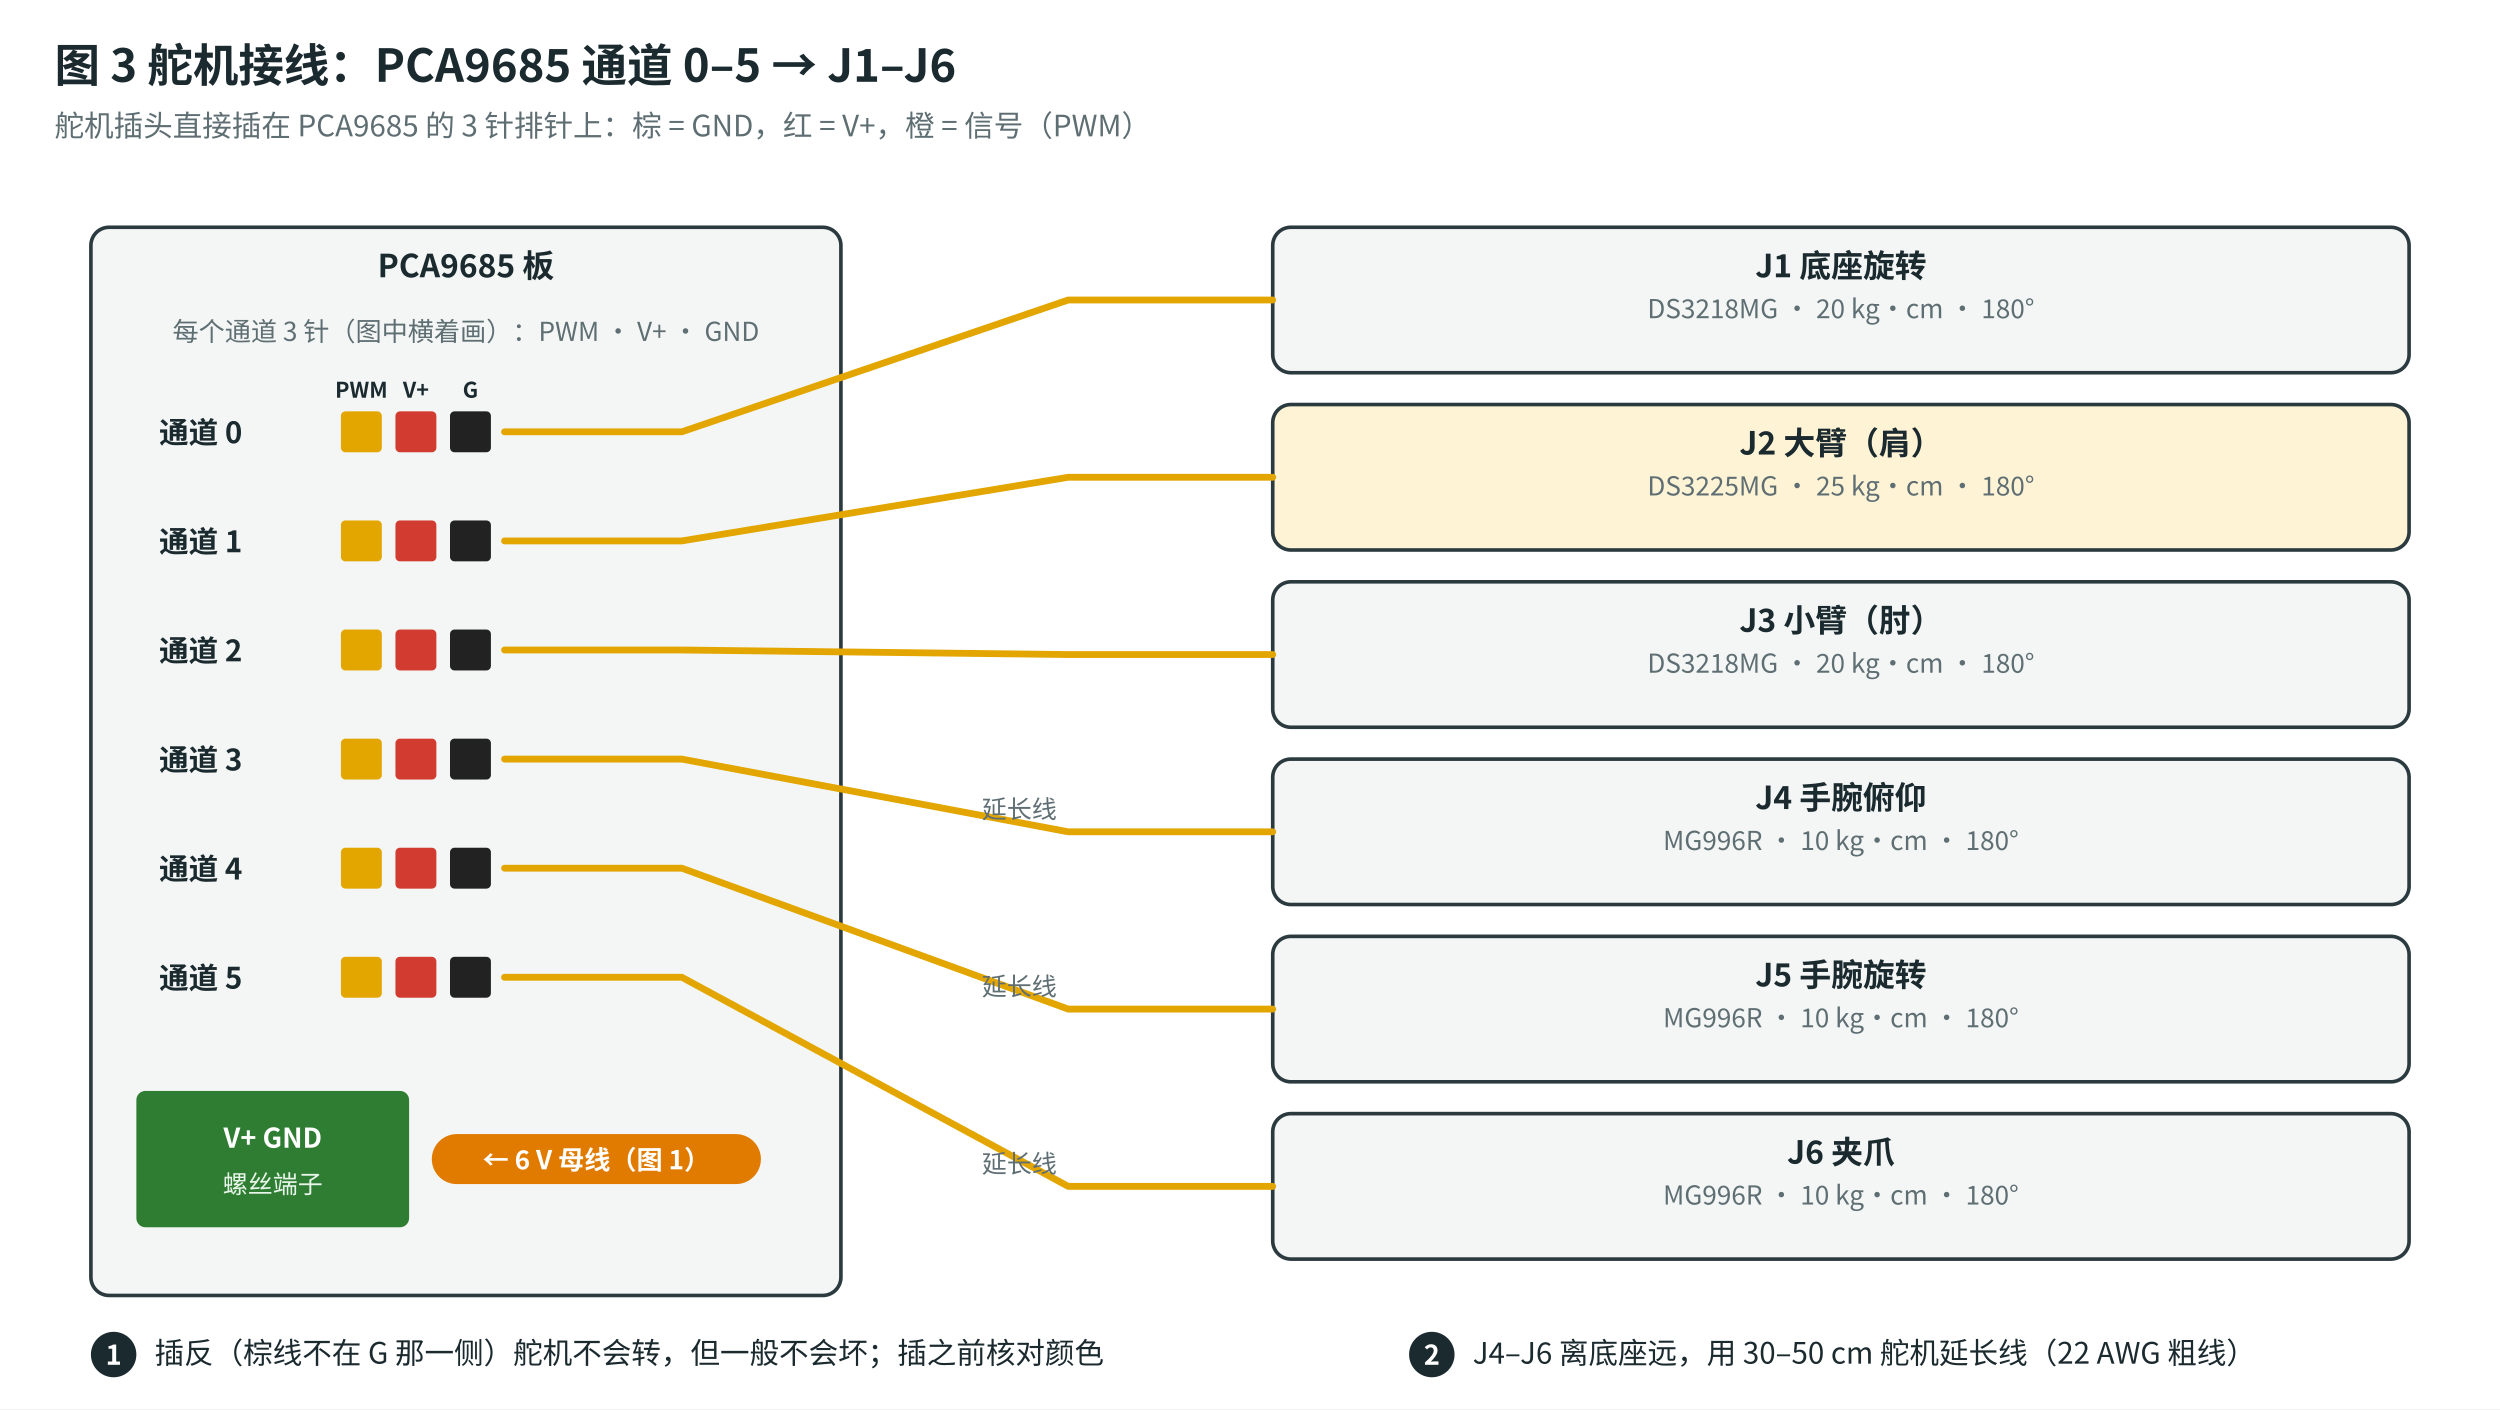
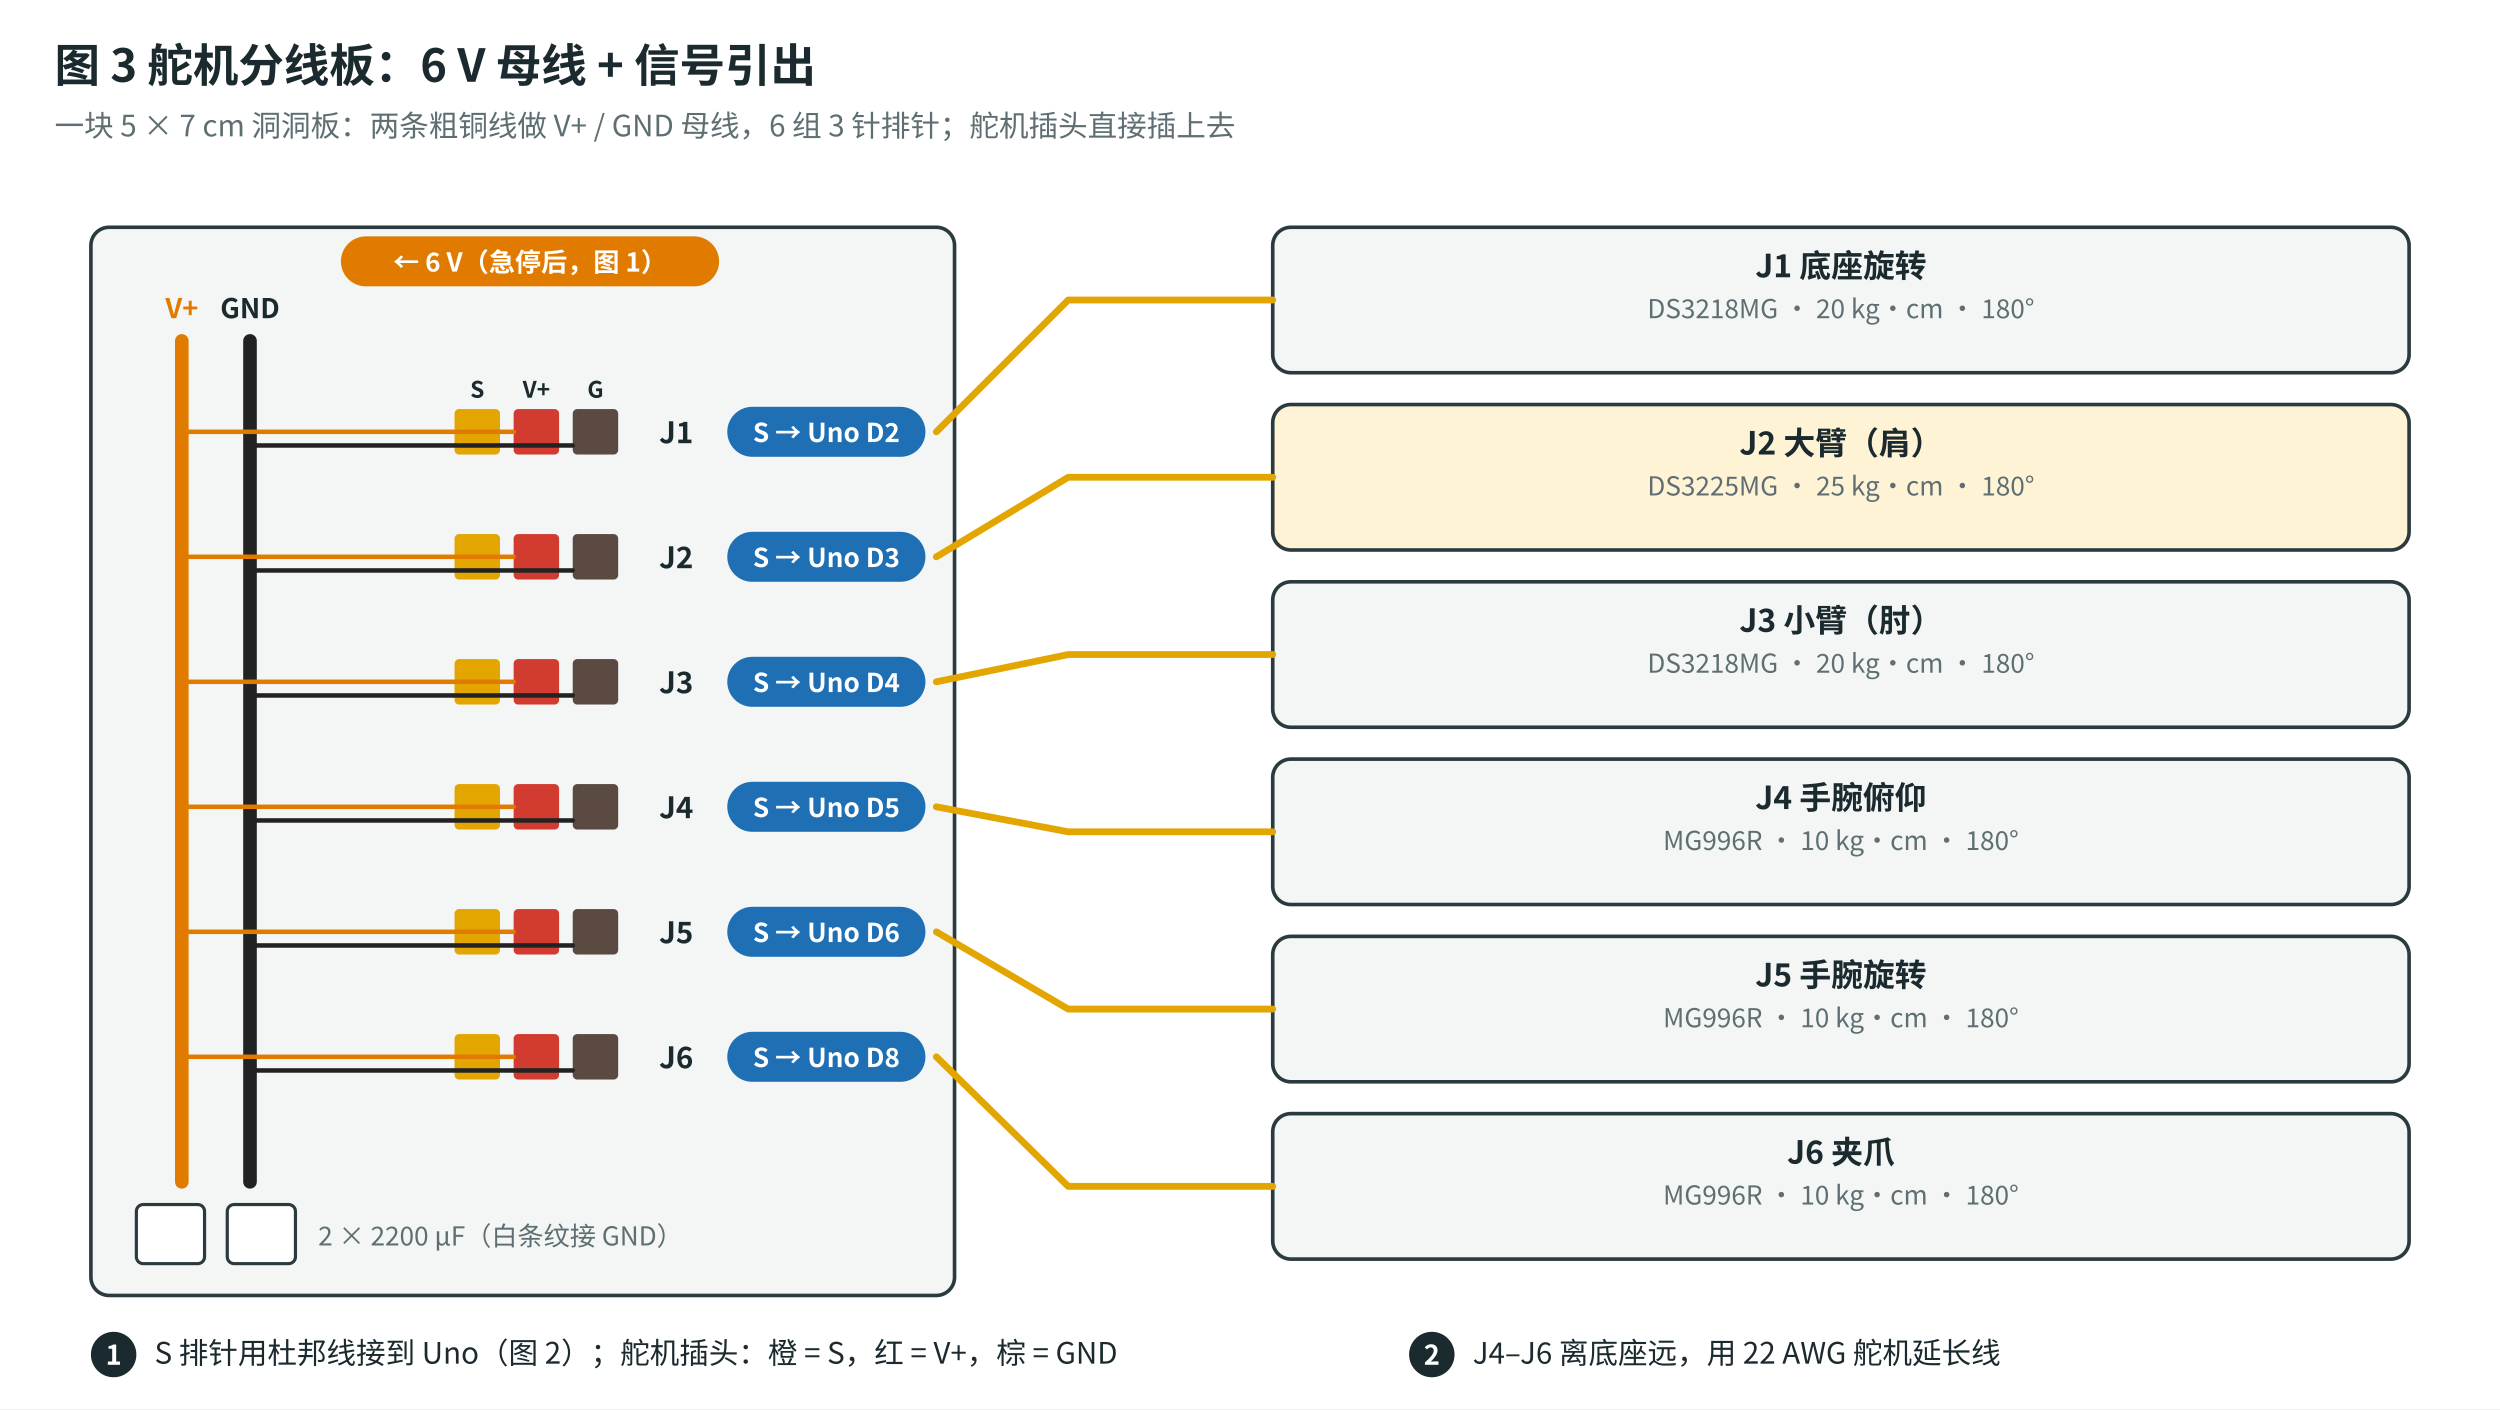
<svg xmlns="http://www.w3.org/2000/svg" width="1100" height="620" viewBox="0 0 1100 620" font-family="'PingFang SC','Microsoft YaHei','Noto Sans CJK SC','WenQuanYi Zen Hei',sans-serif">
  <rect width="1100" height="620" fill="#FFFFFF" />
-   <text x="24" y="36" font-size="20" text-anchor="start" font-weight="700" fill="#1B2A2F">图 3  舵机接线：PCA9685 通道 0–5 → J1–J6</text>
-   <text x="24" y="60" font-size="13" text-anchor="start" font-weight="400" fill="#5E6E72">舵机插头直接插在 PCA9685 的 3 针排针上：棕 = GND，红 = V+，橙 = 信号（PWM）</text>
-   <rect x="40" y="100" width="330" height="470" rx="8" fill="#F3F6F5" stroke="#2B3A3F" stroke-width="1.6" />
-   <text x="205.0" y="122" font-size="14" text-anchor="middle" font-weight="700" fill="#1B2A2F">PCA9685 板</text>
-   <text x="205" y="150" font-size="11.5" text-anchor="middle" font-weight="400" fill="#5E6E72">每个通道 3 针（图中横着画）：PWM · V+ · GND</text>
-   <rect x="60" y="480" width="120" height="60" rx="4" fill="#2E7D32" />
-   <text x="120" y="505" font-size="12" text-anchor="middle" font-weight="700" fill="#FFFFFF">V+  GND</text>
-   <text x="120" y="525" font-size="11" text-anchor="middle" font-weight="400" fill="#E8F5E9">螺丝端子</text>
-   <rect x="190" y="499" width="144.8" height="22" rx="11" fill="#E07B00" />
-   <text x="262.4" y="514.5" font-size="11.5" text-anchor="middle" font-weight="700" fill="#FFFFFF">← 6 V 母线（图 1）</text>
-   <text x="70" y="195" font-size="13" text-anchor="start" font-weight="700" fill="#1B2A2F">通道 0</text>
-   <rect x="150" y="181" width="18" height="18" rx="2" fill="#E3A600" />
-   <rect x="174" y="181" width="18" height="18" rx="2" fill="#D23B2F" />
-   <rect x="198" y="181" width="18" height="18" rx="2" fill="#222222" />
-   <text x="70" y="243" font-size="13" text-anchor="start" font-weight="700" fill="#1B2A2F">通道 1</text>
-   <rect x="150" y="229" width="18" height="18" rx="2" fill="#E3A600" />
-   <rect x="174" y="229" width="18" height="18" rx="2" fill="#D23B2F" />
-   <rect x="198" y="229" width="18" height="18" rx="2" fill="#222222" />
-   <text x="70" y="291" font-size="13" text-anchor="start" font-weight="700" fill="#1B2A2F">通道 2</text>
-   <rect x="150" y="277" width="18" height="18" rx="2" fill="#E3A600" />
-   <rect x="174" y="277" width="18" height="18" rx="2" fill="#D23B2F" />
-   <rect x="198" y="277" width="18" height="18" rx="2" fill="#222222" />
-   <text x="70" y="339" font-size="13" text-anchor="start" font-weight="700" fill="#1B2A2F">通道 3</text>
-   <rect x="150" y="325" width="18" height="18" rx="2" fill="#E3A600" />
-   <rect x="174" y="325" width="18" height="18" rx="2" fill="#D23B2F" />
-   <rect x="198" y="325" width="18" height="18" rx="2" fill="#222222" />
-   <text x="70" y="387" font-size="13" text-anchor="start" font-weight="700" fill="#1B2A2F">通道 4</text>
-   <rect x="150" y="373" width="18" height="18" rx="2" fill="#E3A600" />
-   <rect x="174" y="373" width="18" height="18" rx="2" fill="#D23B2F" />
-   <rect x="198" y="373" width="18" height="18" rx="2" fill="#222222" />
-   <text x="70" y="435" font-size="13" text-anchor="start" font-weight="700" fill="#1B2A2F">通道 5</text>
-   <rect x="150" y="421" width="18" height="18" rx="2" fill="#E3A600" />
-   <rect x="174" y="421" width="18" height="18" rx="2" fill="#D23B2F" />
-   <rect x="198" y="421" width="18" height="18" rx="2" fill="#222222" />
-   <text x="159" y="175" font-size="9.5" text-anchor="middle" font-weight="700" fill="#1B2A2F">PWM</text>
-   <text x="183" y="175" font-size="9.5" text-anchor="middle" font-weight="700" fill="#1B2A2F">V+</text>
-   <text x="207" y="175" font-size="9.5" text-anchor="middle" font-weight="700" fill="#1B2A2F">G</text>
+   <text x="24" y="36" font-size="20" text-anchor="start" font-weight="700" fill="#1B2A2F">图 3  舵机分线板：6 V 母线 + 信号引出</text>
+   <text x="24" y="60" font-size="13" text-anchor="start" font-weight="400" fill="#5E6E72">一块 5 × 7 cm 洞洞板：两条粗铜线做 V+ / GND 母线，6 组 3 针排针；舵机插头直接插上去</text>
+   <rect x="40" y="100" width="380" height="470" rx="8" fill="#F3F6F5" stroke="#2B3A3F" stroke-width="1.6" />
+   <text x="230.0" y="122" font-size="14" text-anchor="middle" font-weight="700" fill="#1B2A2F">舵机分线板（洞洞板）</text>
+   <path d="M80,150 L80,520" fill="none" stroke="#E07B00" stroke-width="6" stroke-linejoin="round" stroke-linecap="round" />
+   <path d="M110,150 L110,520" fill="none" stroke="#222222" stroke-width="6" stroke-linejoin="round" stroke-linecap="round" />
+   <text x="80" y="140" font-size="12" text-anchor="middle" font-weight="700" fill="#E07B00">V+</text>
+   <text x="110" y="140" font-size="12" text-anchor="middle" font-weight="700" fill="#1B2A2F">GND</text>
+   <rect x="60" y="530" width="30" height="26" rx="3" fill="#FFFFFF" stroke="#2B3A3F" stroke-width="1.4" />
+   <text x="75.0" y="547.0" font-size="11" text-anchor="middle" font-weight="600" fill="#1B2A2F" />
+   <rect x="100" y="530" width="30" height="26" rx="3" fill="#FFFFFF" stroke="#2B3A3F" stroke-width="1.4" />
+   <text x="115.0" y="547.0" font-size="11" text-anchor="middle" font-weight="600" fill="#1B2A2F" />
+   <text x="140" y="548" font-size="11.5" text-anchor="start" font-weight="400" fill="#5E6E72">2 × 2200 µF（白条纹接 GND）</text>
+   <rect x="150" y="104" width="166.4" height="22" rx="11" fill="#E07B00" />
+   <text x="233.2" y="119.5" font-size="11.5" text-anchor="middle" font-weight="700" fill="#FFFFFF">← 6 V（急停后，图 1）</text>
+   <rect x="200" y="180" width="20" height="20" rx="2" fill="#E3A600" />
+   <rect x="226" y="180" width="20" height="20" rx="2" fill="#D23B2F" />
+   <rect x="252" y="180" width="20" height="20" rx="2" fill="#5A4A42" />
+   <path d="M80,190 L226,190" fill="none" stroke="#E07B00" stroke-width="2" stroke-linejoin="round" stroke-linecap="round" />
+   <path d="M110,196 L252,196" fill="none" stroke="#222222" stroke-width="2" stroke-linejoin="round" stroke-linecap="round" />
+   <text x="290" y="195" font-size="13" text-anchor="start" font-weight="700" fill="#1B2A2F">J1</text>
+   <rect x="200" y="235" width="20" height="20" rx="2" fill="#E3A600" />
+   <rect x="226" y="235" width="20" height="20" rx="2" fill="#D23B2F" />
+   <rect x="252" y="235" width="20" height="20" rx="2" fill="#5A4A42" />
+   <path d="M80,245 L226,245" fill="none" stroke="#E07B00" stroke-width="2" stroke-linejoin="round" stroke-linecap="round" />
+   <path d="M110,251 L252,251" fill="none" stroke="#222222" stroke-width="2" stroke-linejoin="round" stroke-linecap="round" />
+   <text x="290" y="250" font-size="13" text-anchor="start" font-weight="700" fill="#1B2A2F">J2</text>
+   <rect x="200" y="290" width="20" height="20" rx="2" fill="#E3A600" />
+   <rect x="226" y="290" width="20" height="20" rx="2" fill="#D23B2F" />
+   <rect x="252" y="290" width="20" height="20" rx="2" fill="#5A4A42" />
+   <path d="M80,300 L226,300" fill="none" stroke="#E07B00" stroke-width="2" stroke-linejoin="round" stroke-linecap="round" />
+   <path d="M110,306 L252,306" fill="none" stroke="#222222" stroke-width="2" stroke-linejoin="round" stroke-linecap="round" />
+   <text x="290" y="305" font-size="13" text-anchor="start" font-weight="700" fill="#1B2A2F">J3</text>
+   <rect x="200" y="345" width="20" height="20" rx="2" fill="#E3A600" />
+   <rect x="226" y="345" width="20" height="20" rx="2" fill="#D23B2F" />
+   <rect x="252" y="345" width="20" height="20" rx="2" fill="#5A4A42" />
+   <path d="M80,355 L226,355" fill="none" stroke="#E07B00" stroke-width="2" stroke-linejoin="round" stroke-linecap="round" />
+   <path d="M110,361 L252,361" fill="none" stroke="#222222" stroke-width="2" stroke-linejoin="round" stroke-linecap="round" />
+   <text x="290" y="360" font-size="13" text-anchor="start" font-weight="700" fill="#1B2A2F">J4</text>
+   <rect x="200" y="400" width="20" height="20" rx="2" fill="#E3A600" />
+   <rect x="226" y="400" width="20" height="20" rx="2" fill="#D23B2F" />
+   <rect x="252" y="400" width="20" height="20" rx="2" fill="#5A4A42" />
+   <path d="M80,410 L226,410" fill="none" stroke="#E07B00" stroke-width="2" stroke-linejoin="round" stroke-linecap="round" />
+   <path d="M110,416 L252,416" fill="none" stroke="#222222" stroke-width="2" stroke-linejoin="round" stroke-linecap="round" />
+   <text x="290" y="415" font-size="13" text-anchor="start" font-weight="700" fill="#1B2A2F">J5</text>
+   <rect x="200" y="455" width="20" height="20" rx="2" fill="#E3A600" />
+   <rect x="226" y="455" width="20" height="20" rx="2" fill="#D23B2F" />
+   <rect x="252" y="455" width="20" height="20" rx="2" fill="#5A4A42" />
+   <path d="M80,465 L226,465" fill="none" stroke="#E07B00" stroke-width="2" stroke-linejoin="round" stroke-linecap="round" />
+   <path d="M110,471 L252,471" fill="none" stroke="#222222" stroke-width="2" stroke-linejoin="round" stroke-linecap="round" />
+   <text x="290" y="470" font-size="13" text-anchor="start" font-weight="700" fill="#1B2A2F">J6</text>
+   <text x="210" y="175" font-size="10" text-anchor="middle" font-weight="700" fill="#1B2A2F">S</text>
+   <text x="236" y="175" font-size="10" text-anchor="middle" font-weight="700" fill="#1B2A2F">V+</text>
+   <text x="262" y="175" font-size="10" text-anchor="middle" font-weight="700" fill="#1B2A2F">G</text>
  <rect x="560" y="100" width="500" height="64" rx="8" fill="#F3F6F5" stroke="#2B3A3F" stroke-width="1.6" />
  <text x="810.0" y="122" font-size="14" text-anchor="middle" font-weight="700" fill="#1B2A2F">J1 底座旋转</text>
  <text x="810.0" y="140" font-size="11.5" text-anchor="middle" font-weight="400" fill="#5E6E72">DS3218MG · 20 kg·cm · 180°</text>
-   <path d="M222,190 L300,190 L470,132 L560,132" fill="none" stroke="#E3A600" stroke-width="3" stroke-linejoin="round" stroke-linecap="round" />
-   <text x="465" y="126" font-size="11" text-anchor="end" font-weight="400" fill="#5E6E72" />
+   <rect x="320" y="179" width="87.2" height="22" rx="11" fill="#1F6FB5" />
+   <text x="363.6" y="194.5" font-size="11.5" text-anchor="middle" font-weight="700" fill="#FFFFFF">S → Uno D2</text>
+   <path d="M412,190 L470,132 L560,132" fill="none" stroke="#E3A600" stroke-width="3" stroke-linejoin="round" stroke-linecap="round" />
  <rect x="560" y="178" width="500" height="64" rx="8" fill="#FFF3D6" stroke="#2B3A3F" stroke-width="1.6" />
  <text x="810.0" y="200" font-size="14" text-anchor="middle" font-weight="700" fill="#1B2A2F">J2 大臂（肩）</text>
  <text x="810.0" y="218" font-size="11.5" text-anchor="middle" font-weight="400" fill="#5E6E72">DS3225MG · 25 kg·cm · 180°</text>
-   <path d="M222,238 L300,238 L470,210 L560,210" fill="none" stroke="#E3A600" stroke-width="3" stroke-linejoin="round" stroke-linecap="round" />
-   <text x="465" y="204" font-size="11" text-anchor="end" font-weight="400" fill="#5E6E72" />
+   <rect x="320" y="234" width="87.2" height="22" rx="11" fill="#1F6FB5" />
+   <text x="363.6" y="249.5" font-size="11.5" text-anchor="middle" font-weight="700" fill="#FFFFFF">S → Uno D3</text>
+   <path d="M412,245 L470,210 L560,210" fill="none" stroke="#E3A600" stroke-width="3" stroke-linejoin="round" stroke-linecap="round" />
  <rect x="560" y="256" width="500" height="64" rx="8" fill="#F3F6F5" stroke="#2B3A3F" stroke-width="1.6" />
  <text x="810.0" y="278" font-size="14" text-anchor="middle" font-weight="700" fill="#1B2A2F">J3 小臂（肘）</text>
  <text x="810.0" y="296" font-size="11.5" text-anchor="middle" font-weight="400" fill="#5E6E72">DS3218MG · 20 kg·cm · 180°</text>
-   <path d="M222,286 L300,286 L470,288 L560,288" fill="none" stroke="#E3A600" stroke-width="3" stroke-linejoin="round" stroke-linecap="round" />
-   <text x="465" y="282" font-size="11" text-anchor="end" font-weight="400" fill="#5E6E72" />
+   <rect x="320" y="289" width="87.2" height="22" rx="11" fill="#1F6FB5" />
+   <text x="363.6" y="304.5" font-size="11.5" text-anchor="middle" font-weight="700" fill="#FFFFFF">S → Uno D4</text>
+   <path d="M412,300 L470,288 L560,288" fill="none" stroke="#E3A600" stroke-width="3" stroke-linejoin="round" stroke-linecap="round" />
  <rect x="560" y="334" width="500" height="64" rx="8" fill="#F3F6F5" stroke="#2B3A3F" stroke-width="1.6" />
  <text x="810.0" y="356" font-size="14" text-anchor="middle" font-weight="700" fill="#1B2A2F">J4 手腕俯仰</text>
  <text x="810.0" y="374" font-size="11.5" text-anchor="middle" font-weight="400" fill="#5E6E72">MG996R · 10 kg·cm · 180°</text>
-   <path d="M222,334 L300,334 L470,366 L560,366" fill="none" stroke="#E3A600" stroke-width="3" stroke-linejoin="round" stroke-linecap="round" />
-   <text x="465" y="360" font-size="11" text-anchor="end" font-weight="400" fill="#5E6E72">延长线</text>
+   <rect x="320" y="344" width="87.2" height="22" rx="11" fill="#1F6FB5" />
+   <text x="363.6" y="359.5" font-size="11.5" text-anchor="middle" font-weight="700" fill="#FFFFFF">S → Uno D5</text>
+   <path d="M412,355 L470,366 L560,366" fill="none" stroke="#E3A600" stroke-width="3" stroke-linejoin="round" stroke-linecap="round" />
  <rect x="560" y="412" width="500" height="64" rx="8" fill="#F3F6F5" stroke="#2B3A3F" stroke-width="1.6" />
  <text x="810.0" y="434" font-size="14" text-anchor="middle" font-weight="700" fill="#1B2A2F">J5 手腕旋转</text>
  <text x="810.0" y="452" font-size="11.5" text-anchor="middle" font-weight="400" fill="#5E6E72">MG996R · 10 kg·cm · 180°</text>
-   <path d="M222,382 L300,382 L470,444 L560,444" fill="none" stroke="#E3A600" stroke-width="3" stroke-linejoin="round" stroke-linecap="round" />
-   <text x="465" y="438" font-size="11" text-anchor="end" font-weight="400" fill="#5E6E72">延长线</text>
+   <rect x="320" y="399" width="87.2" height="22" rx="11" fill="#1F6FB5" />
+   <text x="363.6" y="414.5" font-size="11.5" text-anchor="middle" font-weight="700" fill="#FFFFFF">S → Uno D6</text>
+   <path d="M412,410 L470,444 L560,444" fill="none" stroke="#E3A600" stroke-width="3" stroke-linejoin="round" stroke-linecap="round" />
  <rect x="560" y="490" width="500" height="64" rx="8" fill="#F3F6F5" stroke="#2B3A3F" stroke-width="1.6" />
  <text x="810.0" y="512" font-size="14" text-anchor="middle" font-weight="700" fill="#1B2A2F">J6 夹爪</text>
  <text x="810.0" y="530" font-size="11.5" text-anchor="middle" font-weight="400" fill="#5E6E72">MG996R · 10 kg·cm · 180°</text>
-   <path d="M222,430 L300,430 L470,522 L560,522" fill="none" stroke="#E3A600" stroke-width="3" stroke-linejoin="round" stroke-linecap="round" />
-   <text x="465" y="516" font-size="11" text-anchor="end" font-weight="400" fill="#5E6E72">延长线</text>
+   <rect x="320" y="454" width="87.2" height="22" rx="11" fill="#1F6FB5" />
+   <text x="363.6" y="469.5" font-size="11.5" text-anchor="middle" font-weight="700" fill="#FFFFFF">S → Uno D8</text>
+   <path d="M412,465 L470,522 L560,522" fill="none" stroke="#E3A600" stroke-width="3" stroke-linejoin="round" stroke-linecap="round" />
  <circle cx="50" cy="596" r="10" fill="#1B2A2F" />
  <text x="50" y="600.5" font-size="12" text-anchor="middle" font-weight="700" fill="#FFFFFF">1</text>
-   <text x="68" y="600" font-size="13" text-anchor="start" font-weight="400" fill="#1B2A2F">插反（棕线不在 G 那一侧）舵机不会转，但一般不会坏；插之前核对颜色</text>
+   <text x="68" y="600" font-size="13" text-anchor="start" font-weight="400" fill="#1B2A2F">S 排针用杜邦线接到 Uno（图 2）；舵机插头：橙 = S，红 = V+，棕 = GND</text>
  <circle cx="630" cy="596" r="10" fill="#1B2A2F" />
  <text x="630" y="600.5" font-size="12" text-anchor="middle" font-weight="700" fill="#FFFFFF">2</text>
-   <text x="648" y="600" font-size="13" text-anchor="start" font-weight="400" fill="#1B2A2F">J4–J6 离底座远，用 30–50 cm 舵机延长线（22 AWG 粗线）</text>
+   <text x="648" y="600" font-size="13" text-anchor="start" font-weight="400" fill="#1B2A2F">J4–J6 离底座远，用 22 AWG 舵机延长线</text>
</svg>
